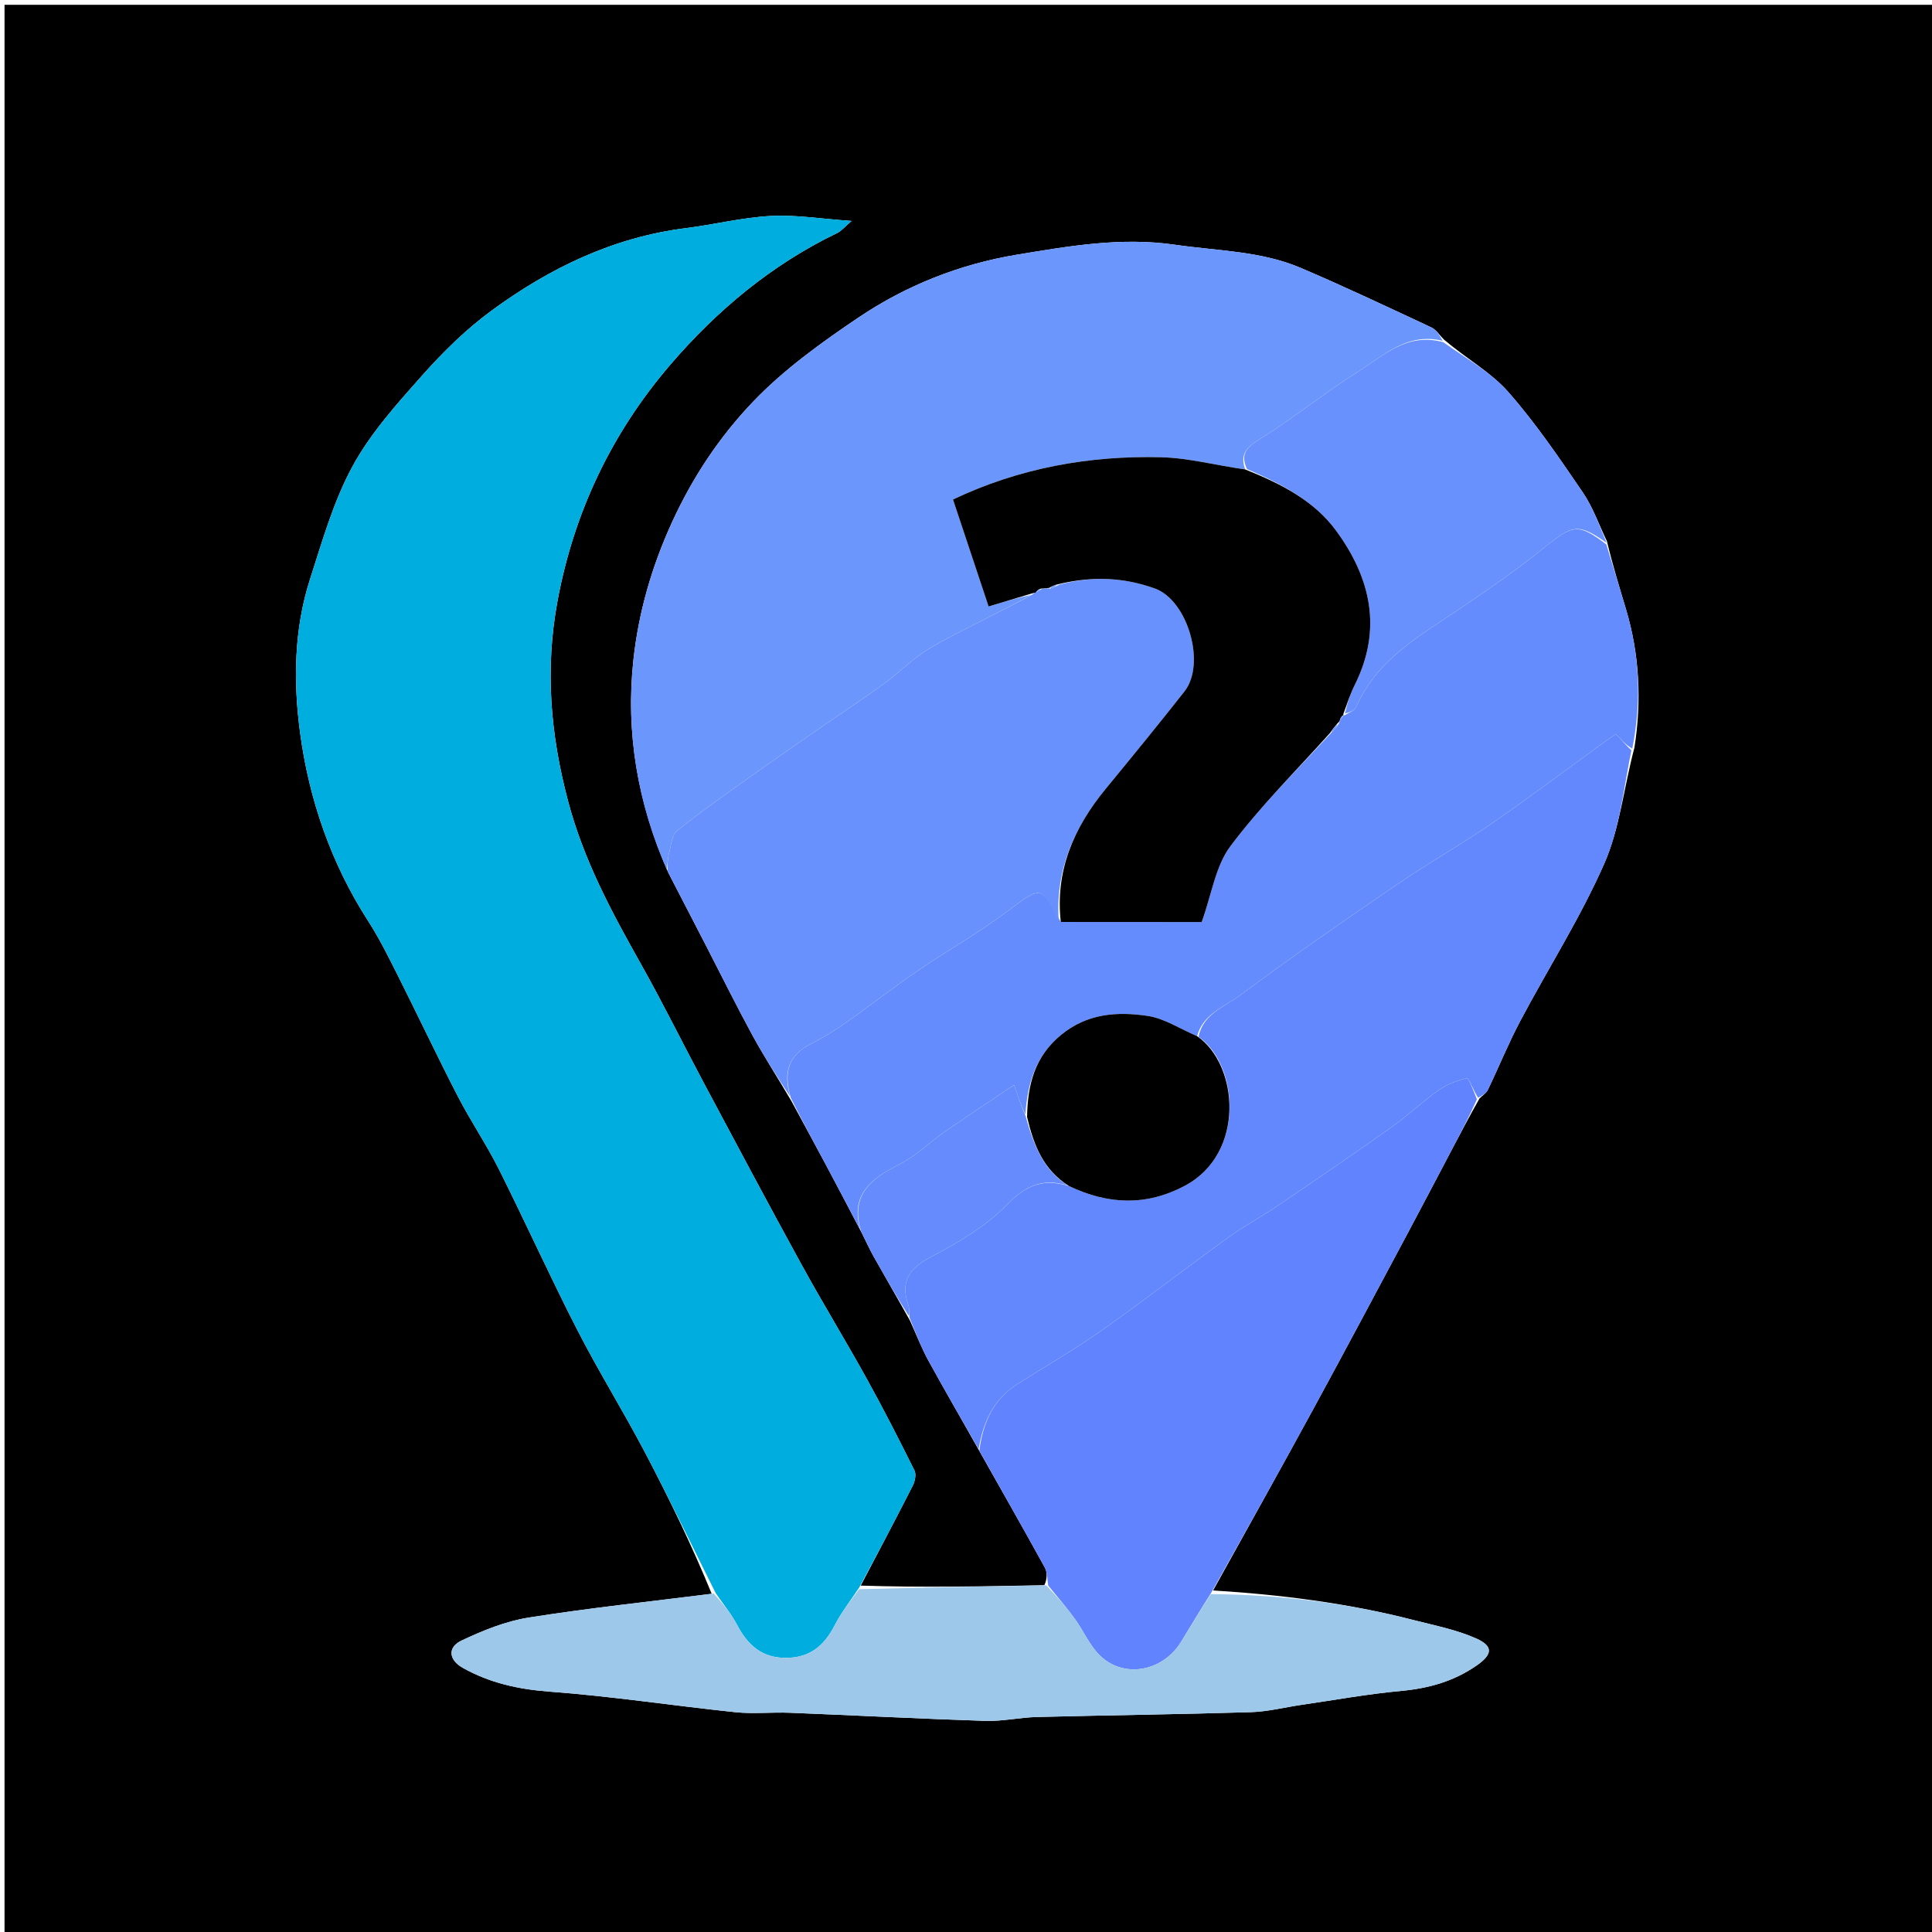
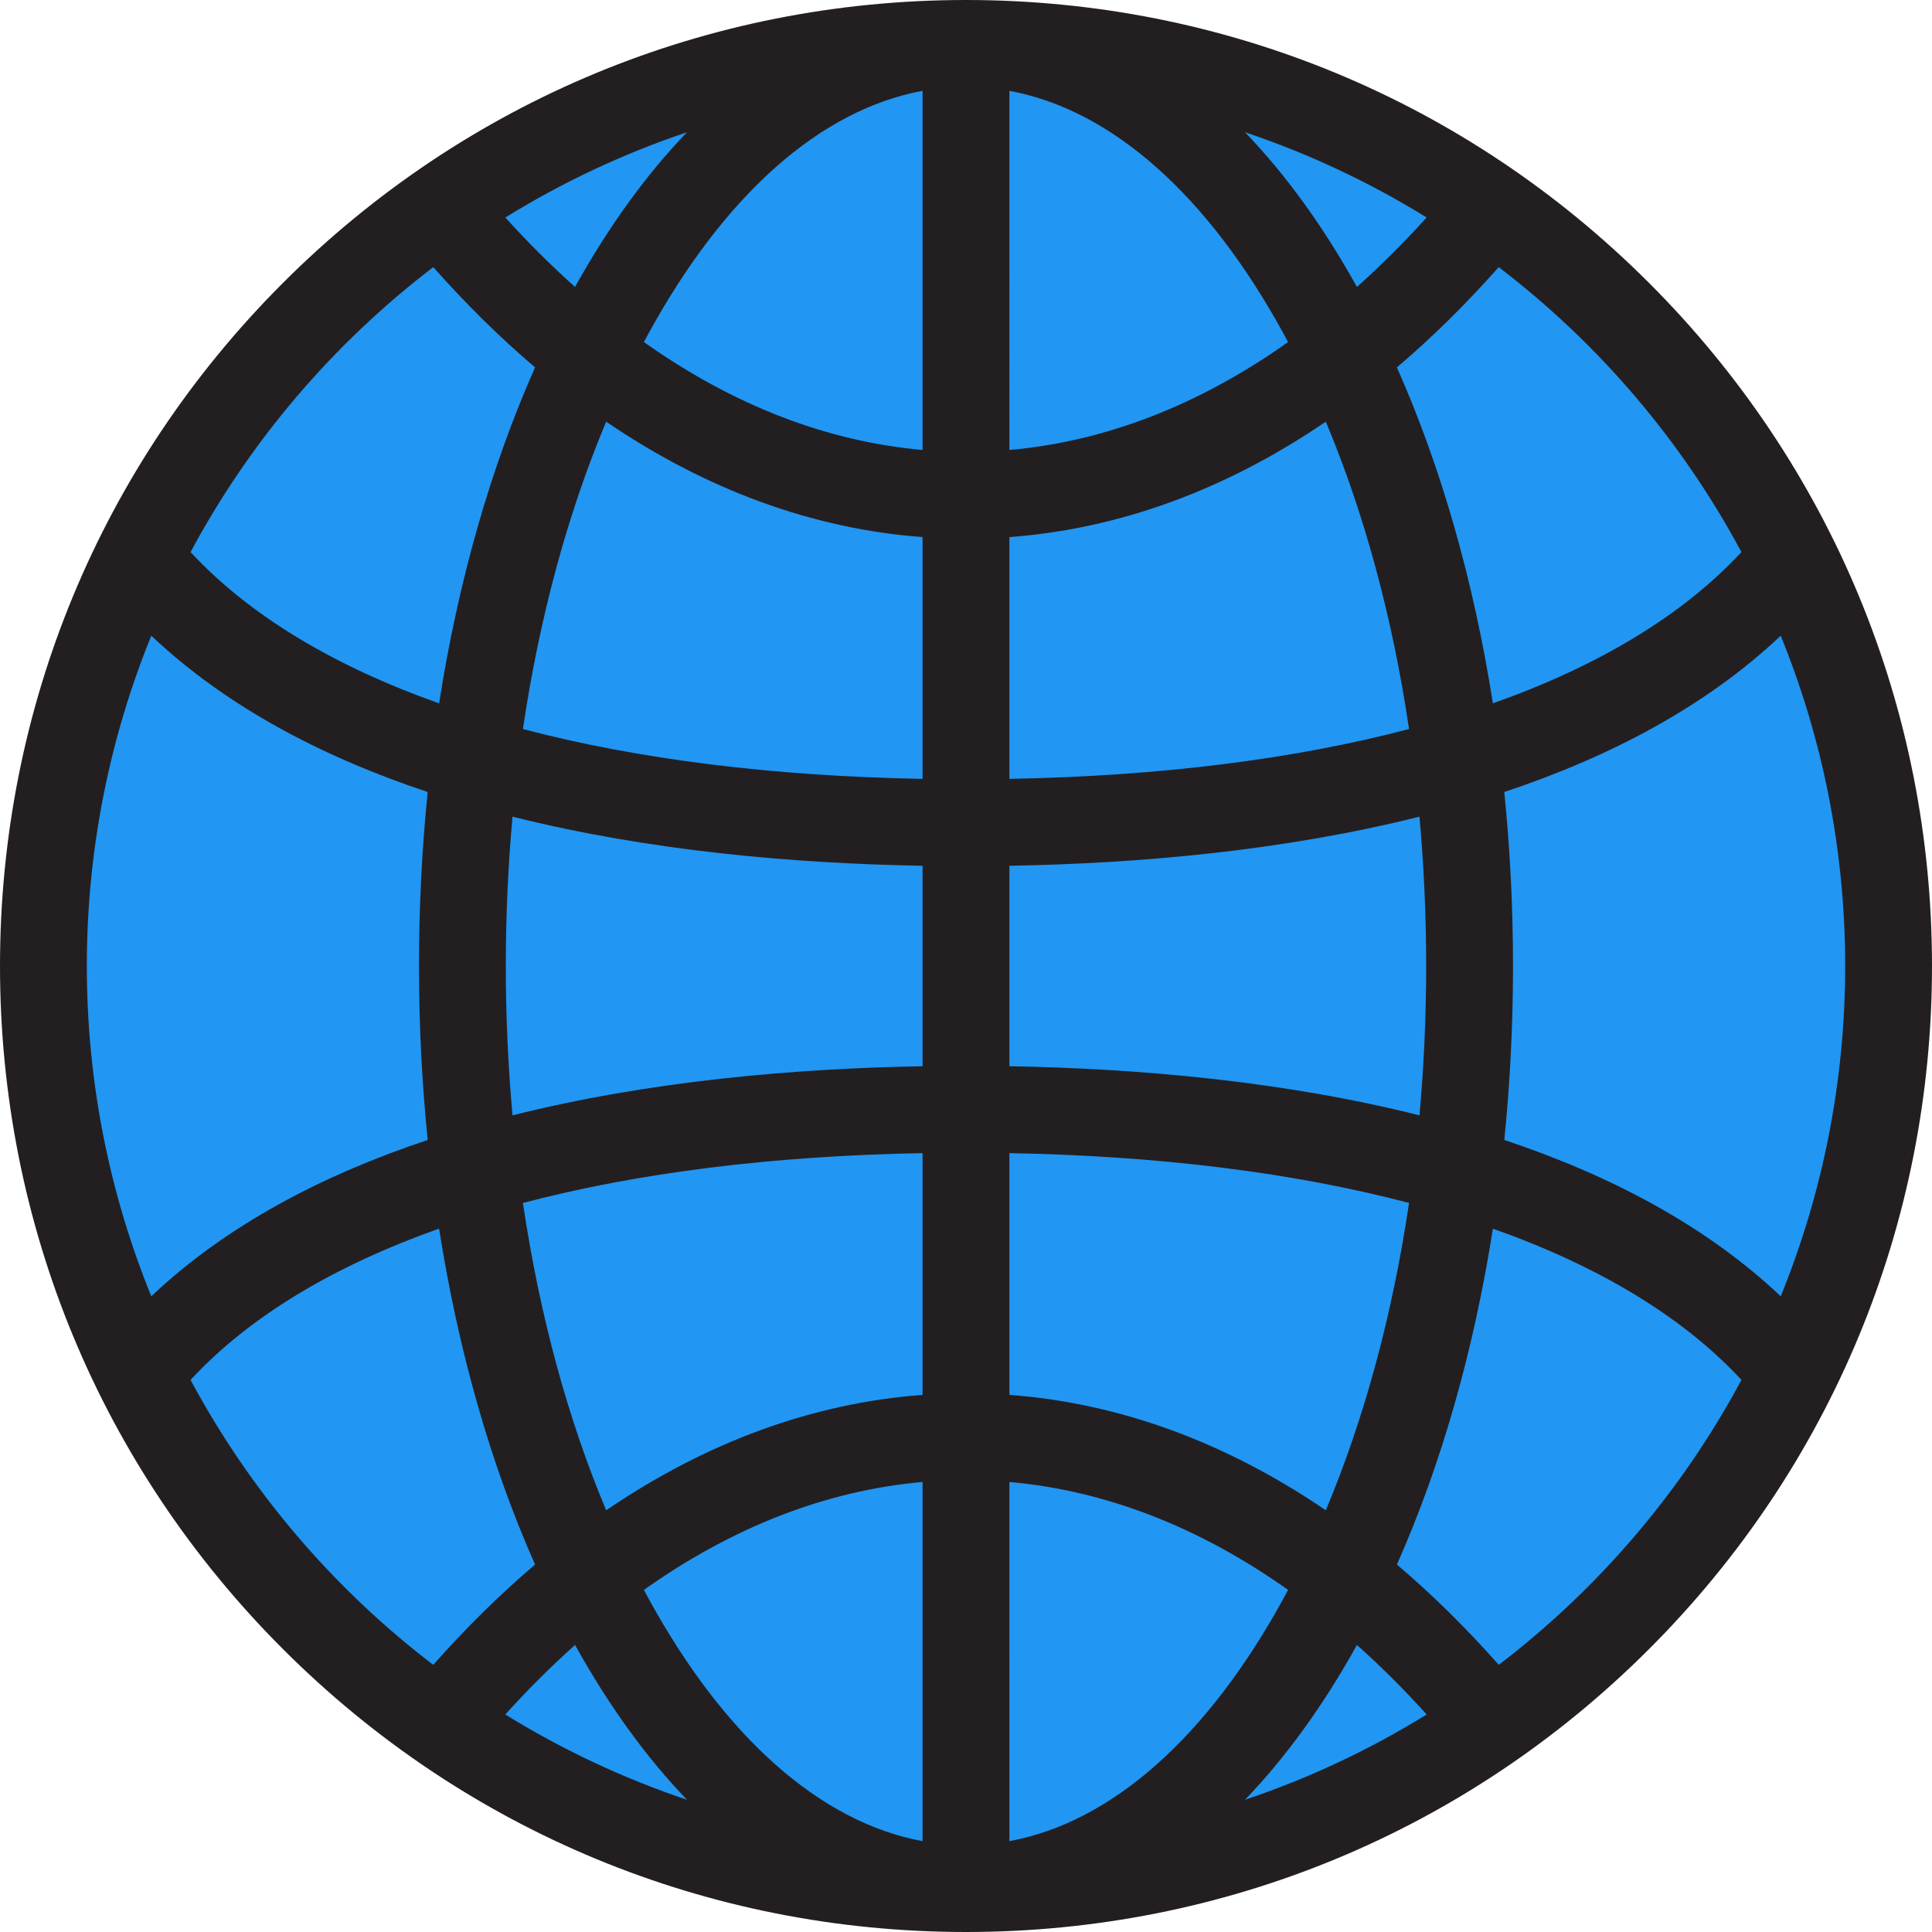
- <svg xmlns="http://www.w3.org/2000/svg" version="1.1" id="Layer_1" x="0px" y="0px" width="100%" viewBox="0 0 440 440" enable-background="new 0 0 440 440" xml:space="preserve">
-   <path fill="#000000" opacity="1" stroke="none" d=" M237,441   C158.022,441 79.545,441 1.033,441   C1.033,294.397 1.033,147.795 1.033,1.096   C147.561,1.096 294.122,1.096 440.842,1.096   C440.842,147.667 440.842,294.333 440.842,441   C373.128,441 305.314,441 237,441  M237.835,361.021   C223.891,361.292 209.947,361.563 196.023,361.111   C199.987,353.537 203.992,345.984 207.866,338.364   C208.371,337.371 208.705,335.784 208.264,334.898   C204.752,327.841 201.166,320.814 197.346,313.92   C192.524,305.215 187.321,296.72 182.534,287.997   C175.025,274.314 167.699,260.531 160.351,246.761   C155.518,237.705 150.988,228.481 145.955,219.54   C139.275,207.674 132.938,195.933 129.367,182.438   C125.331,167.19 124.106,152.385 126.95,136.967   C130.696,116.651 139.318,98.612 152.637,83.078   C163.256,70.694 175.747,60.259 190.649,53.078   C191.609,52.615 192.343,51.682 193.943,50.322   C186.955,49.835 181.2,48.879 175.513,49.185   C169.031,49.533 162.628,51.149 156.158,51.962   C139.64,54.039 125.163,61.065 111.972,70.722   C106.18,74.963 100.929,80.133 96.146,85.514   C90.381,92.001 84.405,98.634 80.302,106.173   C75.953,114.165 73.412,123.203 70.594,131.949   C66.932,143.313 66.804,155.308 68.336,166.799   C70.366,182.028 75.392,196.641 83.879,209.806   C86.421,213.748 88.509,217.997 90.623,222.198   C95.239,231.371 99.62,240.665 104.33,249.789   C107.222,255.391 110.798,260.643 113.621,266.276   C119.694,278.393 125.269,290.763 131.449,302.823   C136.306,312.302 141.95,321.376 146.908,330.807   C152.468,341.379 157.65,352.15 162.089,362.982   C148.189,364.734 134.243,366.196 120.412,368.389   C115.154,369.222 109.97,371.331 105.116,373.627   C101.848,375.173 102.224,378.054 105.375,379.827   C111.526,383.287 118.069,384.732 125.194,385.261   C139.31,386.31 153.34,388.465 167.43,389.937   C171.548,390.367 175.752,389.903 179.908,390.068   C194.74,390.657 209.565,391.441 224.4,391.918   C228.306,392.043 232.234,391.135 236.16,391.034   C252.397,390.621 268.64,390.429 284.874,389.934   C288.74,389.816 292.578,388.825 296.433,388.264   C303.987,387.166 311.517,385.792 319.109,385.093   C325.387,384.515 331.126,382.9 336.3,379.301   C339.907,376.792 340.151,374.914 336.175,373.142   C331.72,371.156 326.784,370.207 322.013,368.978   C306.937,365.093 291.594,363.159 276.274,362.214   C283.837,348.537 291.467,334.895 298.946,321.172   C306.243,307.782 313.4,294.316 320.59,280.868   C324.009,274.475 327.364,268.049 330.745,261.636   C332.638,258.047 334.526,254.455 336.951,250.161   C337.597,249.514 338.478,248.98 338.852,248.203   C341.355,243.001 343.525,237.627 346.224,232.533   C352.563,220.569 359.899,209.065 365.347,196.72   C368.867,188.745 369.763,179.612 372.235,170.236   C373.912,159.565 373.389,149.029 370.282,138.656   C368.817,133.764 367.318,128.884 365.969,123.268   C364.154,119.522 362.763,115.485 360.438,112.087   C355.087,104.266 349.738,96.355 343.495,89.266   C339.531,84.766 333.964,81.679 328.828,77.32   C327.886,76.383 327.108,75.095 325.975,74.566   C316.127,69.961 306.295,65.306 296.299,61.038   C287.174,57.141 277.28,57.148 267.622,55.742   C255.283,53.947 243.416,56.053 231.554,58.012   C218.618,60.149 206.35,65.003 195.461,72.349   C187.002,78.057 178.522,84.155 171.515,91.48   C163.941,99.396 157.815,108.54 153.074,118.883   C148.39,129.099 145.414,139.573 144.25,150.336   C142.479,166.721 145.156,182.824 152.19,198.727   C155.106,204.366 158.025,210.004 160.937,215.645   C164.416,222.385 167.769,229.193 171.402,235.849   C174.059,240.714 177.079,245.381 180.253,250.782   C182.824,255.53 185.414,260.267 187.959,265.029   C190.646,270.054 193.29,275.101 196.257,280.782   C197.172,282.608 198.016,284.474 199.016,286.253   C201.627,290.894 204.306,295.497 207.246,300.768   C208.632,303.809 209.84,306.948 211.44,309.872   C215.153,316.655 219.056,323.334 223.182,330.702   C228.117,339.448 233.097,348.169 237.932,356.969   C238.572,358.133 238.475,359.702 237.835,361.021  z" />
-   <path fill="#00ADDF" opacity="1" stroke="none" d=" M162.996,362.835   C157.65,352.15 152.468,341.379 146.908,330.807   C141.95,321.376 136.306,312.302 131.449,302.823   C125.269,290.763 119.694,278.393 113.621,266.276   C110.798,260.643 107.222,255.391 104.33,249.789   C99.62,240.665 95.239,231.371 90.623,222.198   C88.509,217.997 86.421,213.748 83.879,209.806   C75.392,196.641 70.366,182.028 68.336,166.799   C66.804,155.308 66.932,143.313 70.594,131.949   C73.412,123.203 75.953,114.165 80.302,106.173   C84.405,98.634 90.381,92.001 96.146,85.514   C100.929,80.133 106.18,74.963 111.972,70.722   C125.163,61.065 139.64,54.039 156.158,51.962   C162.628,51.149 169.031,49.533 175.513,49.185   C181.2,48.879 186.955,49.835 193.943,50.322   C192.343,51.682 191.609,52.615 190.649,53.078   C175.747,60.259 163.256,70.694 152.637,83.078   C139.318,98.612 130.696,116.651 126.95,136.967   C124.106,152.385 125.331,167.19 129.367,182.438   C132.938,195.933 139.275,207.674 145.955,219.54   C150.988,228.481 155.518,237.705 160.351,246.761   C167.699,260.531 175.025,274.314 182.534,287.997   C187.321,296.72 192.524,305.215 197.346,313.92   C201.166,320.814 204.752,327.841 208.264,334.898   C208.705,335.784 208.371,337.371 207.866,338.364   C203.992,345.984 199.987,353.537 195.668,361.569   C193.548,364.741 191.544,367.332 190.071,370.196   C187.742,374.724 184.538,377.487 179.199,377.571   C173.612,377.659 170.322,374.734 167.877,370.083   C166.529,367.52 164.641,365.242 162.996,362.835  z" />
-   <path fill="#6B97FC" opacity="1" stroke="none" d=" M151.877,198.069   C145.156,182.824 142.479,166.721 144.25,150.336   C145.414,139.573 148.39,129.099 153.074,118.883   C157.815,108.54 163.941,99.396 171.515,91.48   C178.522,84.155 187.002,78.057 195.461,72.349   C206.35,65.003 218.618,60.149 231.554,58.012   C243.416,56.053 255.283,53.947 267.622,55.742   C277.28,57.148 287.174,57.141 296.299,61.038   C306.295,65.306 316.127,69.961 325.975,74.566   C327.108,75.095 327.886,76.383 328.569,77.624   C320.483,75.653 315.158,80.941 309.479,84.526   C301.984,89.257 295.043,94.863 287.555,99.602   C284.522,101.522 282.15,102.902 283.578,106.905   C276.911,105.984 270.682,104.291 264.416,104.135   C248.006,103.725 232.109,106.596 217.039,113.761   C219.72,121.816 222.438,129.982 225.146,138.119   C228.913,136.99 231.956,136.078 234.884,135.476   C230.574,137.879 226.354,139.925 222.189,142.079   C218.26,144.11 214.233,146.016 210.538,148.42   C207.265,150.55 204.485,153.422 201.314,155.73   C196.672,159.109 191.868,162.267 187.146,165.538   C182.135,169.009 177.106,172.456 172.143,175.996   C166.116,180.295 160.035,184.536 154.249,189.144   C153.01,190.131 152.847,192.558 152.36,194.367   C152.04,195.558 152.027,196.832 151.877,198.069  z" />
-   <path fill="#658CFD" opacity="1" stroke="none" d=" M365.835,123.998   C367.318,128.884 368.817,133.764 370.282,138.656   C373.389,149.029 373.912,159.565 371.736,170.499   C370.196,169.591 369.155,168.421 368.033,167.159   C367.018,167.858 366.337,168.307 365.677,168.785   C357.103,175.008 348.645,181.398 339.926,187.41   C332.84,192.296 325.318,196.545 318.213,201.405   C306.187,209.63 294.18,217.903 282.51,226.617   C278.989,229.246 274,230.843 272.63,235.977   C268.67,234.283 265.157,231.929 261.378,231.369   C254.45,230.344 247.626,230.776 241.636,235.708   C235.708,240.589 234.03,246.881 233.516,253.843   C232.531,251.732 231.865,249.778 230.945,247.084   C225.538,250.73 220.256,254.213 215.06,257.821   C211.667,260.177 208.649,263.2 205.02,265.061   C198.686,268.31 193.516,271.811 195.953,280.139   C193.29,275.101 190.646,270.054 187.959,265.029   C185.414,260.267 182.824,255.53 180.105,250.05   C178.383,244.23 179.549,240.325 184.577,237.796   C187.336,236.408 190.003,234.777 192.532,232.999   C198.04,229.126 203.341,224.956 208.896,221.154   C215.571,216.585 222.668,212.603 229.133,207.766   C237.207,201.724 237.009,201.46 241.591,209.972   C252.977,209.991 263.903,209.991 273.677,209.991   C275.968,203.637 276.826,197.243 280.202,192.735   C287.04,183.602 295.243,175.49 303.192,166.877   C303.986,166.159 304.472,165.521 304.986,164.654   C305.014,164.424 305.166,163.986 305.323,163.824   C305.671,163.427 305.828,163.171 305.962,162.924   C305.973,162.954 305.914,162.93 306.259,162.872   C307.371,162.227 308.51,161.803 308.848,161.03   C313.584,150.2 323.357,144.782 332.503,138.609   C339.022,134.208 345.508,129.706 351.619,124.768   C358.231,119.426 359.416,119.1 365.835,123.998  z" />
-   <path fill="#6388FE" opacity="1" stroke="none" d=" M272.958,236.126   C274,230.843 278.989,229.246 282.51,226.617   C294.18,217.903 306.187,209.63 318.213,201.405   C325.318,196.545 332.84,192.296 339.926,187.41   C348.645,181.398 357.103,175.008 365.677,168.785   C366.337,168.307 367.018,167.858 368.033,167.159   C369.155,168.421 370.196,169.591 371.536,170.88   C369.763,179.612 368.867,188.745 365.347,196.72   C359.899,209.065 352.563,220.569 346.224,232.533   C343.525,237.627 341.355,243.001 338.852,248.203   C338.478,248.98 337.597,249.514 336.621,250.007   C335.538,248.343 334.462,245.457 334.084,245.545   C331.796,246.082 329.453,246.993 327.533,248.352   C323.794,250.999 320.451,254.205 316.714,256.855   C308.217,262.881 299.607,268.751 290.987,274.6   C287.338,277.077 283.415,279.16 279.847,281.74   C270.106,288.782 260.602,296.155 250.78,303.079   C244.571,307.457 237.944,311.24 231.534,315.336   C226.17,318.764 223.866,324.032 222.883,330.056   C219.056,323.334 215.153,316.655 211.44,309.872   C209.84,306.948 208.632,303.809 207.109,300.015   C206.957,298.597 207.112,297.871 206.9,297.276   C204.97,291.868 206.984,288.911 212.036,286.256   C218.302,282.963 224.69,279.171 229.556,274.166   C233.804,269.797 237.657,268.379 243.453,270.112   C252.496,274.409 261.106,274.669 269.815,270.058   C283.702,262.706 282.125,242.51 272.958,236.126  z" />
-   <path fill="#6891FD" opacity="1" stroke="none" d=" M241.131,209.953   C237.009,201.46 237.207,201.724 229.133,207.766   C222.668,212.603 215.571,216.585 208.896,221.154   C203.341,224.956 198.04,229.126 192.532,232.999   C190.003,234.777 187.336,236.408 184.577,237.796   C179.549,240.325 178.383,244.23 179.947,249.727   C177.079,245.381 174.059,240.714 171.402,235.849   C167.769,229.193 164.416,222.385 160.937,215.645   C158.025,210.004 155.106,204.366 152.033,198.398   C152.027,196.832 152.04,195.558 152.36,194.367   C152.847,192.558 153.01,190.131 154.249,189.144   C160.035,184.536 166.116,180.295 172.143,175.996   C177.106,172.456 182.135,169.009 187.146,165.538   C191.868,162.267 196.672,159.109 201.314,155.73   C204.485,153.422 207.265,150.55 210.538,148.42   C214.233,146.016 218.26,144.11 222.189,142.079   C226.354,139.925 230.574,137.879 235.098,135.4   C235.427,135.014 235.877,134.959 236.08,134.852   C236.547,134.585 236.782,134.391 237.312,134.089   C238.076,133.973 238.515,133.93 239.136,134.051   C239.877,133.866 240.438,133.516 241.423,133.091   C249.01,131.146 256.069,131.523 263.017,134.029   C270.499,136.727 274.716,151.164 269.746,157.48   C263.867,164.952 257.851,172.319 251.809,179.661   C244.556,188.476 240.269,198.296 241.131,209.953  z" />
-   <path fill="#6184FE" opacity="1" stroke="none" d=" M223.032,330.379   C223.866,324.032 226.17,318.764 231.534,315.336   C237.944,311.24 244.571,307.457 250.78,303.079   C260.602,296.155 270.106,288.782 279.847,281.74   C283.415,279.16 287.338,277.077 290.987,274.6   C299.607,268.751 308.217,262.881 316.714,256.855   C320.451,254.205 323.794,250.999 327.533,248.352   C329.453,246.993 331.796,246.082 334.084,245.545   C334.462,245.457 335.538,248.343 336.354,250.359   C334.526,254.455 332.638,258.047 330.745,261.636   C327.364,268.049 324.009,274.475 320.59,280.868   C313.4,294.316 306.243,307.782 298.946,321.172   C291.467,334.895 283.837,348.537 275.857,362.722   C273.304,366.767 271.176,370.31 269.031,373.843   C264.812,380.788 255.744,382.4 250.315,376.849   C248.045,374.527 246.705,371.32 244.762,368.647   C242.868,366.039 240.743,363.598 238.72,361.084   C238.475,359.702 238.572,358.133 237.932,356.969   C233.097,348.169 228.117,339.448 223.032,330.379  z" />
-   <path fill="#9EC8EA" opacity="1" stroke="none" d=" M238.277,361.052   C240.743,363.598 242.868,366.039 244.762,368.647   C246.705,371.32 248.045,374.527 250.315,376.849   C255.744,382.4 264.812,380.788 269.031,373.843   C271.176,370.31 273.304,366.767 275.738,363.05   C291.594,363.159 306.937,365.093 322.013,368.978   C326.784,370.207 331.72,371.156 336.175,373.142   C340.151,374.914 339.907,376.792 336.3,379.301   C331.126,382.9 325.387,384.515 319.109,385.093   C311.517,385.792 303.987,387.166 296.433,388.264   C292.578,388.825 288.74,389.816 284.874,389.934   C268.64,390.429 252.397,390.621 236.16,391.034   C232.234,391.135 228.306,392.043 224.4,391.918   C209.565,391.441 194.74,390.657 179.908,390.068   C175.752,389.903 171.548,390.367 167.43,389.937   C153.34,388.465 139.31,386.31 125.194,385.261   C118.069,384.732 111.526,383.287 105.375,379.827   C102.224,378.054 101.848,375.173 105.116,373.627   C109.97,371.331 115.154,369.222 120.412,368.389   C134.243,366.196 148.189,364.734 162.542,362.908   C164.641,365.242 166.529,367.52 167.877,370.083   C170.322,374.734 173.612,377.659 179.199,377.571   C184.538,377.487 187.742,374.724 190.071,370.196   C191.544,367.332 193.548,364.741 195.658,361.931   C209.947,361.563 223.891,361.292 238.277,361.052  z" />
-   <path fill="#6891FD" opacity="1" stroke="none" d=" M365.901,123.633   C359.416,119.1 358.231,119.426 351.619,124.768   C345.508,129.706 339.022,134.208 332.503,138.609   C323.357,144.782 313.584,150.2 308.848,161.03   C308.51,161.803 307.371,162.227 306.305,162.494   C306.845,160.101 307.551,157.962 308.546,155.966   C314.831,143.361 312.224,131.74 304.357,120.953   C299.273,113.984 291.734,110.178 283.999,106.834   C282.15,102.902 284.522,101.522 287.555,99.602   C295.043,94.863 301.984,89.257 309.479,84.526   C315.158,80.941 320.483,75.653 328.713,77.942   C333.964,81.679 339.531,84.766 343.495,89.266   C349.738,96.355 355.087,104.266 360.438,112.087   C362.763,115.485 364.154,119.522 365.901,123.633  z" />
-   <path fill="#658BFD" opacity="1" stroke="none" d=" M243.118,269.96   C237.657,268.379 233.804,269.797 229.556,274.166   C224.69,279.171 218.302,282.963 212.036,286.256   C206.984,288.911 204.97,291.868 206.9,297.276   C207.112,297.871 206.957,298.597 206.965,299.689   C204.306,295.497 201.627,290.894 199.016,286.253   C198.016,284.474 197.172,282.608 196.105,280.461   C193.516,271.811 198.686,268.31 205.02,265.061   C208.649,263.2 211.667,260.177 215.06,257.821   C220.256,254.213 225.538,250.73 230.945,247.084   C231.865,249.778 232.531,251.732 233.589,254.232   C235.415,260.808 237.586,266.395 243.118,269.96  z" />
-   <path fill="#000000" opacity="1" stroke="none" d=" M283.578,106.905   C291.734,110.178 299.273,113.984 304.357,120.953   C312.224,131.74 314.831,143.361 308.546,155.966   C307.551,157.962 306.845,160.101 305.96,162.552   C305.914,162.93 305.973,162.954 305.713,163.013   C305.357,163.377 305.262,163.682 305.166,163.986   C305.166,163.986 305.014,164.424 304.641,164.71   C303.806,165.65 303.345,166.304 302.883,166.958   C295.243,175.49 287.04,183.602 280.202,192.735   C276.826,197.243 275.968,203.637 273.677,209.991   C263.903,209.991 252.977,209.991 241.591,209.972   C240.269,198.296 244.556,188.476 251.809,179.661   C257.851,172.319 263.867,164.952 269.746,157.48   C274.716,151.164 270.499,136.727 263.017,134.029   C256.069,131.523 249.01,131.146 241.119,133.022   C239.912,133.314 239.433,133.6 238.955,133.886   C238.515,133.93 238.076,133.973 237.046,134.055   C236.263,134.383 236.07,134.671 235.877,134.959   C235.877,134.959 235.427,135.014 235.213,135.09   C231.956,136.078 228.913,136.99 225.146,138.119   C222.438,129.982 219.72,121.816 217.039,113.761   C232.109,106.596 248.006,103.725 264.416,104.135   C270.682,104.291 276.911,105.984 283.578,106.905  z" />
-   <path fill="#000000" opacity="1" stroke="none" d=" M243.453,270.112   C237.586,266.395 235.415,260.808 233.907,254.389   C234.03,246.881 235.708,240.589 241.636,235.708   C247.626,230.776 254.45,230.344 261.378,231.369   C265.157,231.929 268.67,234.283 272.63,235.977   C282.125,242.51 283.702,262.706 269.815,270.058   C261.106,274.669 252.496,274.409 243.453,270.112  z" />
-   <path fill="#6891FD" opacity="1" stroke="none" d=" M303.192,166.877   C303.345,166.304 303.806,165.65 304.613,164.94   C304.472,165.521 303.986,166.159 303.192,166.877  z" />
-   <path fill="#6891FD" opacity="1" stroke="none" d=" M305.323,163.824   C305.262,163.682 305.357,163.377 305.702,162.983   C305.828,163.171 305.671,163.427 305.323,163.824  z" />
-   <path fill="#6B97FC" opacity="1" stroke="none" d=" M239.136,134.051   C239.433,133.6 239.912,133.314 240.694,133.096   C240.438,133.516 239.877,133.866 239.136,134.051  z" />
-   <path fill="#6B97FC" opacity="1" stroke="none" d=" M236.08,134.852   C236.07,134.671 236.263,134.383 236.722,134.128   C236.782,134.391 236.547,134.585 236.08,134.852  z" />
+ <svg xmlns="http://www.w3.org/2000/svg" height="800px" width="800px" version="1.1" id="Layer_1" viewBox="0 0 512 512" xml:space="preserve">
+   <circle style="fill:#2196F3;" cx="256" cy="256" r="244.494" />
+   <path style="fill:#231F20;" d="M512,256c0-68.38-26.63-132.668-74.981-181.019C388.668,26.629,324.38,0,256,0  C187.619,0,123.332,26.629,74.98,74.981C26.629,123.332,0,187.62,0,256s26.629,132.668,74.981,181.02  C123.332,485.371,187.619,512,256,512c68.38,0,132.668-26.629,181.019-74.98C485.37,388.668,512,324.38,512,256z M471.909,343.53  c-19.928-18.858-45.447-32.163-73.256-41.424c1.522-15.065,2.31-30.482,2.31-46.11c0-15.627-0.788-31.041-2.31-46.105  c27.808-9.262,53.326-22.568,73.253-41.428c11.004,27.041,17.084,56.59,17.084,87.537  C488.989,286.944,482.91,316.491,471.909,343.53z M134.044,255.997c0-13.405,0.605-26.63,1.778-39.577  c36.192,9.092,74.607,12.428,108.671,13.017v53.127c-34.062,0.589-72.477,3.926-108.671,13.015  C134.649,282.631,134.044,269.404,134.044,255.997z M244.492,487.923c-27.028-4.988-52.52-27.467-72.765-64.557  c-0.366-0.67-0.72-1.354-1.082-2.031c23.512-16.669,48.395-26.35,73.846-28.595V487.923z M267.503,392.742  c25.452,2.244,50.336,11.923,73.846,28.593c-0.361,0.678-0.717,1.362-1.083,2.033c-20.244,37.088-45.737,59.569-72.764,64.557  L267.503,392.742L267.503,392.742z M267.503,24.069c27.027,4.988,52.52,27.469,72.764,64.557c0.366,0.67,0.72,1.353,1.082,2.03  c-23.508,16.669-48.391,26.35-73.845,28.593L267.503,24.069L267.503,24.069z M244.492,119.248  c-25.452-2.245-50.336-11.927-73.844-28.596c0.36-0.675,0.715-1.358,1.079-2.026c20.245-37.088,45.737-59.569,72.765-64.557V119.248  z M267.503,142.33c29.093-2.161,57.341-12.516,83.846-30.581c10.24,24.369,17.697,51.963,22.064,81.453  c-30.339,7.986-65.981,12.485-105.91,13.207V142.33L267.503,142.33z M359.606,76.051c-8.943-16.111-18.913-29.839-29.674-41.011  c17.006,5.704,33.138,13.326,48.15,22.598C372.056,64.299,365.89,70.433,359.606,76.051z M152.391,76.048  c-6.283-5.617-12.448-11.75-18.472-18.408c15.009-9.271,31.139-16.891,48.142-22.596C171.3,46.213,161.333,59.94,152.391,76.048z   M244.492,142.33v64.079c-39.929-0.723-75.572-5.221-105.912-13.208c4.368-29.491,11.824-57.085,22.064-81.454  C187.152,129.813,215.399,140.168,244.492,142.33z M244.492,305.59v64.069c-29.091,2.162-57.339,12.518-83.847,30.583  c-10.239-24.368-17.696-51.958-22.063-81.446C168.921,310.81,204.564,306.313,244.492,305.59z M152.394,435.933  c8.943,16.109,18.905,29.851,29.665,41.024c-17.008-5.707-33.142-13.329-48.154-22.604  C139.936,447.689,146.105,441.553,152.394,435.933z M359.601,435.929c6.29,5.622,12.462,11.759,18.492,18.424  c-15.015,9.276-31.15,16.899-48.161,22.606C340.694,465.785,350.658,452.041,359.601,435.929z M267.503,369.658v-64.069  c39.928,0.723,75.57,5.22,105.909,13.205c-4.368,29.488-11.823,57.078-22.062,81.445  C324.842,382.175,296.594,371.82,267.503,369.658z M267.503,282.564v-53.127c34.062-0.588,72.477-3.926,108.669-13.016  c1.172,12.946,1.778,26.171,1.778,39.576c0,13.408-0.605,26.633-1.778,39.582C339.979,286.489,301.566,283.152,267.503,282.564z   M461.504,146.317c-0.075,0.077-0.156,0.144-0.23,0.223c-15.45,16.585-37.696,29.965-65.643,39.852  c-5.066-32.301-13.662-62.5-25.437-89.027c9.267-7.87,18.272-16.743,26.983-26.577C423.646,91.013,445.669,116.767,461.504,146.317z   M114.821,70.789c8.71,9.833,17.715,18.705,26.98,26.573c-11.776,26.527-20.372,56.726-25.438,89.028  c-27.946-9.887-50.19-23.266-65.638-39.851c-0.074-0.079-0.154-0.146-0.229-0.222C66.331,116.767,88.354,91.014,114.821,70.789z   M40.095,168.463c19.925,18.859,45.443,32.164,73.248,41.426c-1.522,15.064-2.31,30.48-2.31,46.106  c0,15.629,0.788,31.046,2.31,46.112c-27.807,9.261-53.325,22.565-73.252,41.421C29.09,316.491,23.011,286.944,23.011,256  C23.011,225.053,29.091,195.505,40.095,168.463z M50.491,365.675c0.076-0.077,0.158-0.145,0.232-0.226  c15.45-16.582,37.695-29.958,65.641-39.844c5.066,32.297,13.662,62.494,25.434,89.019c-9.268,7.87-18.277,16.743-26.989,26.577  C88.345,420.977,66.325,395.224,50.491,365.675z M397.189,441.202c-8.714-9.835-17.723-18.709-26.992-26.58  c11.774-26.525,20.368-56.72,25.433-89.018c27.947,9.884,50.194,23.262,65.645,39.845c0.075,0.081,0.156,0.147,0.234,0.226  C445.675,395.225,423.654,420.978,397.189,441.202z" />
</svg>
